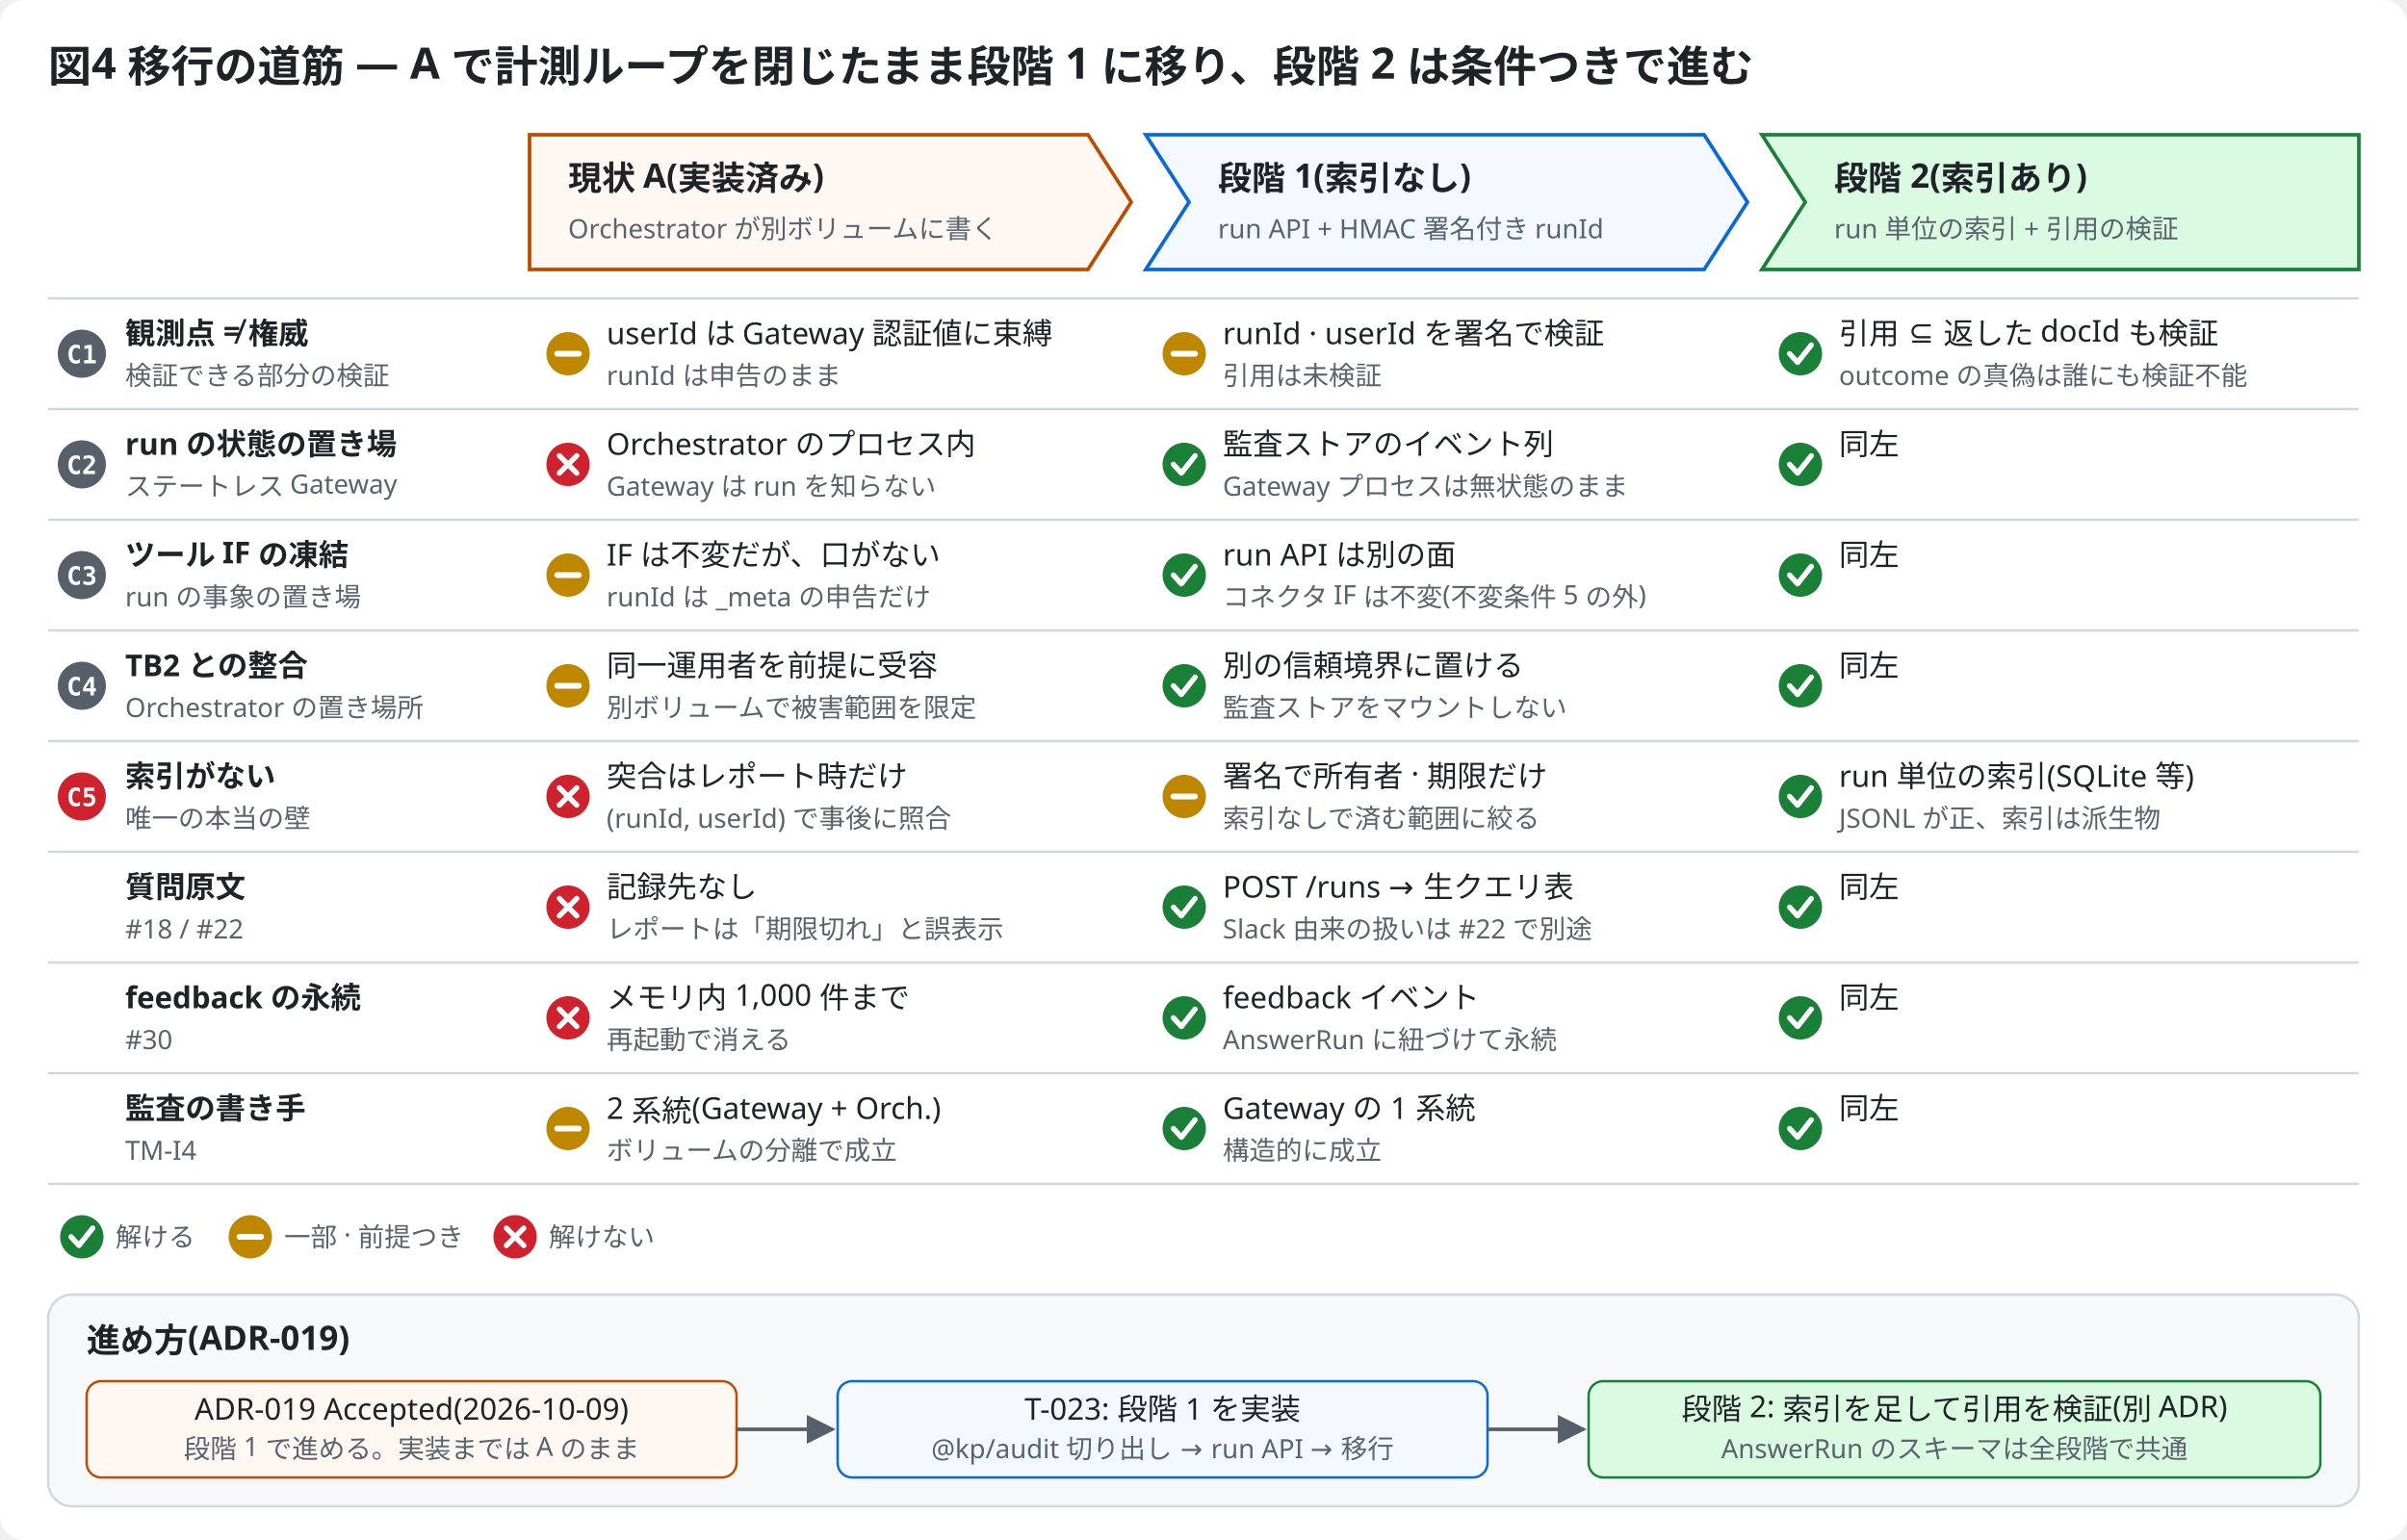
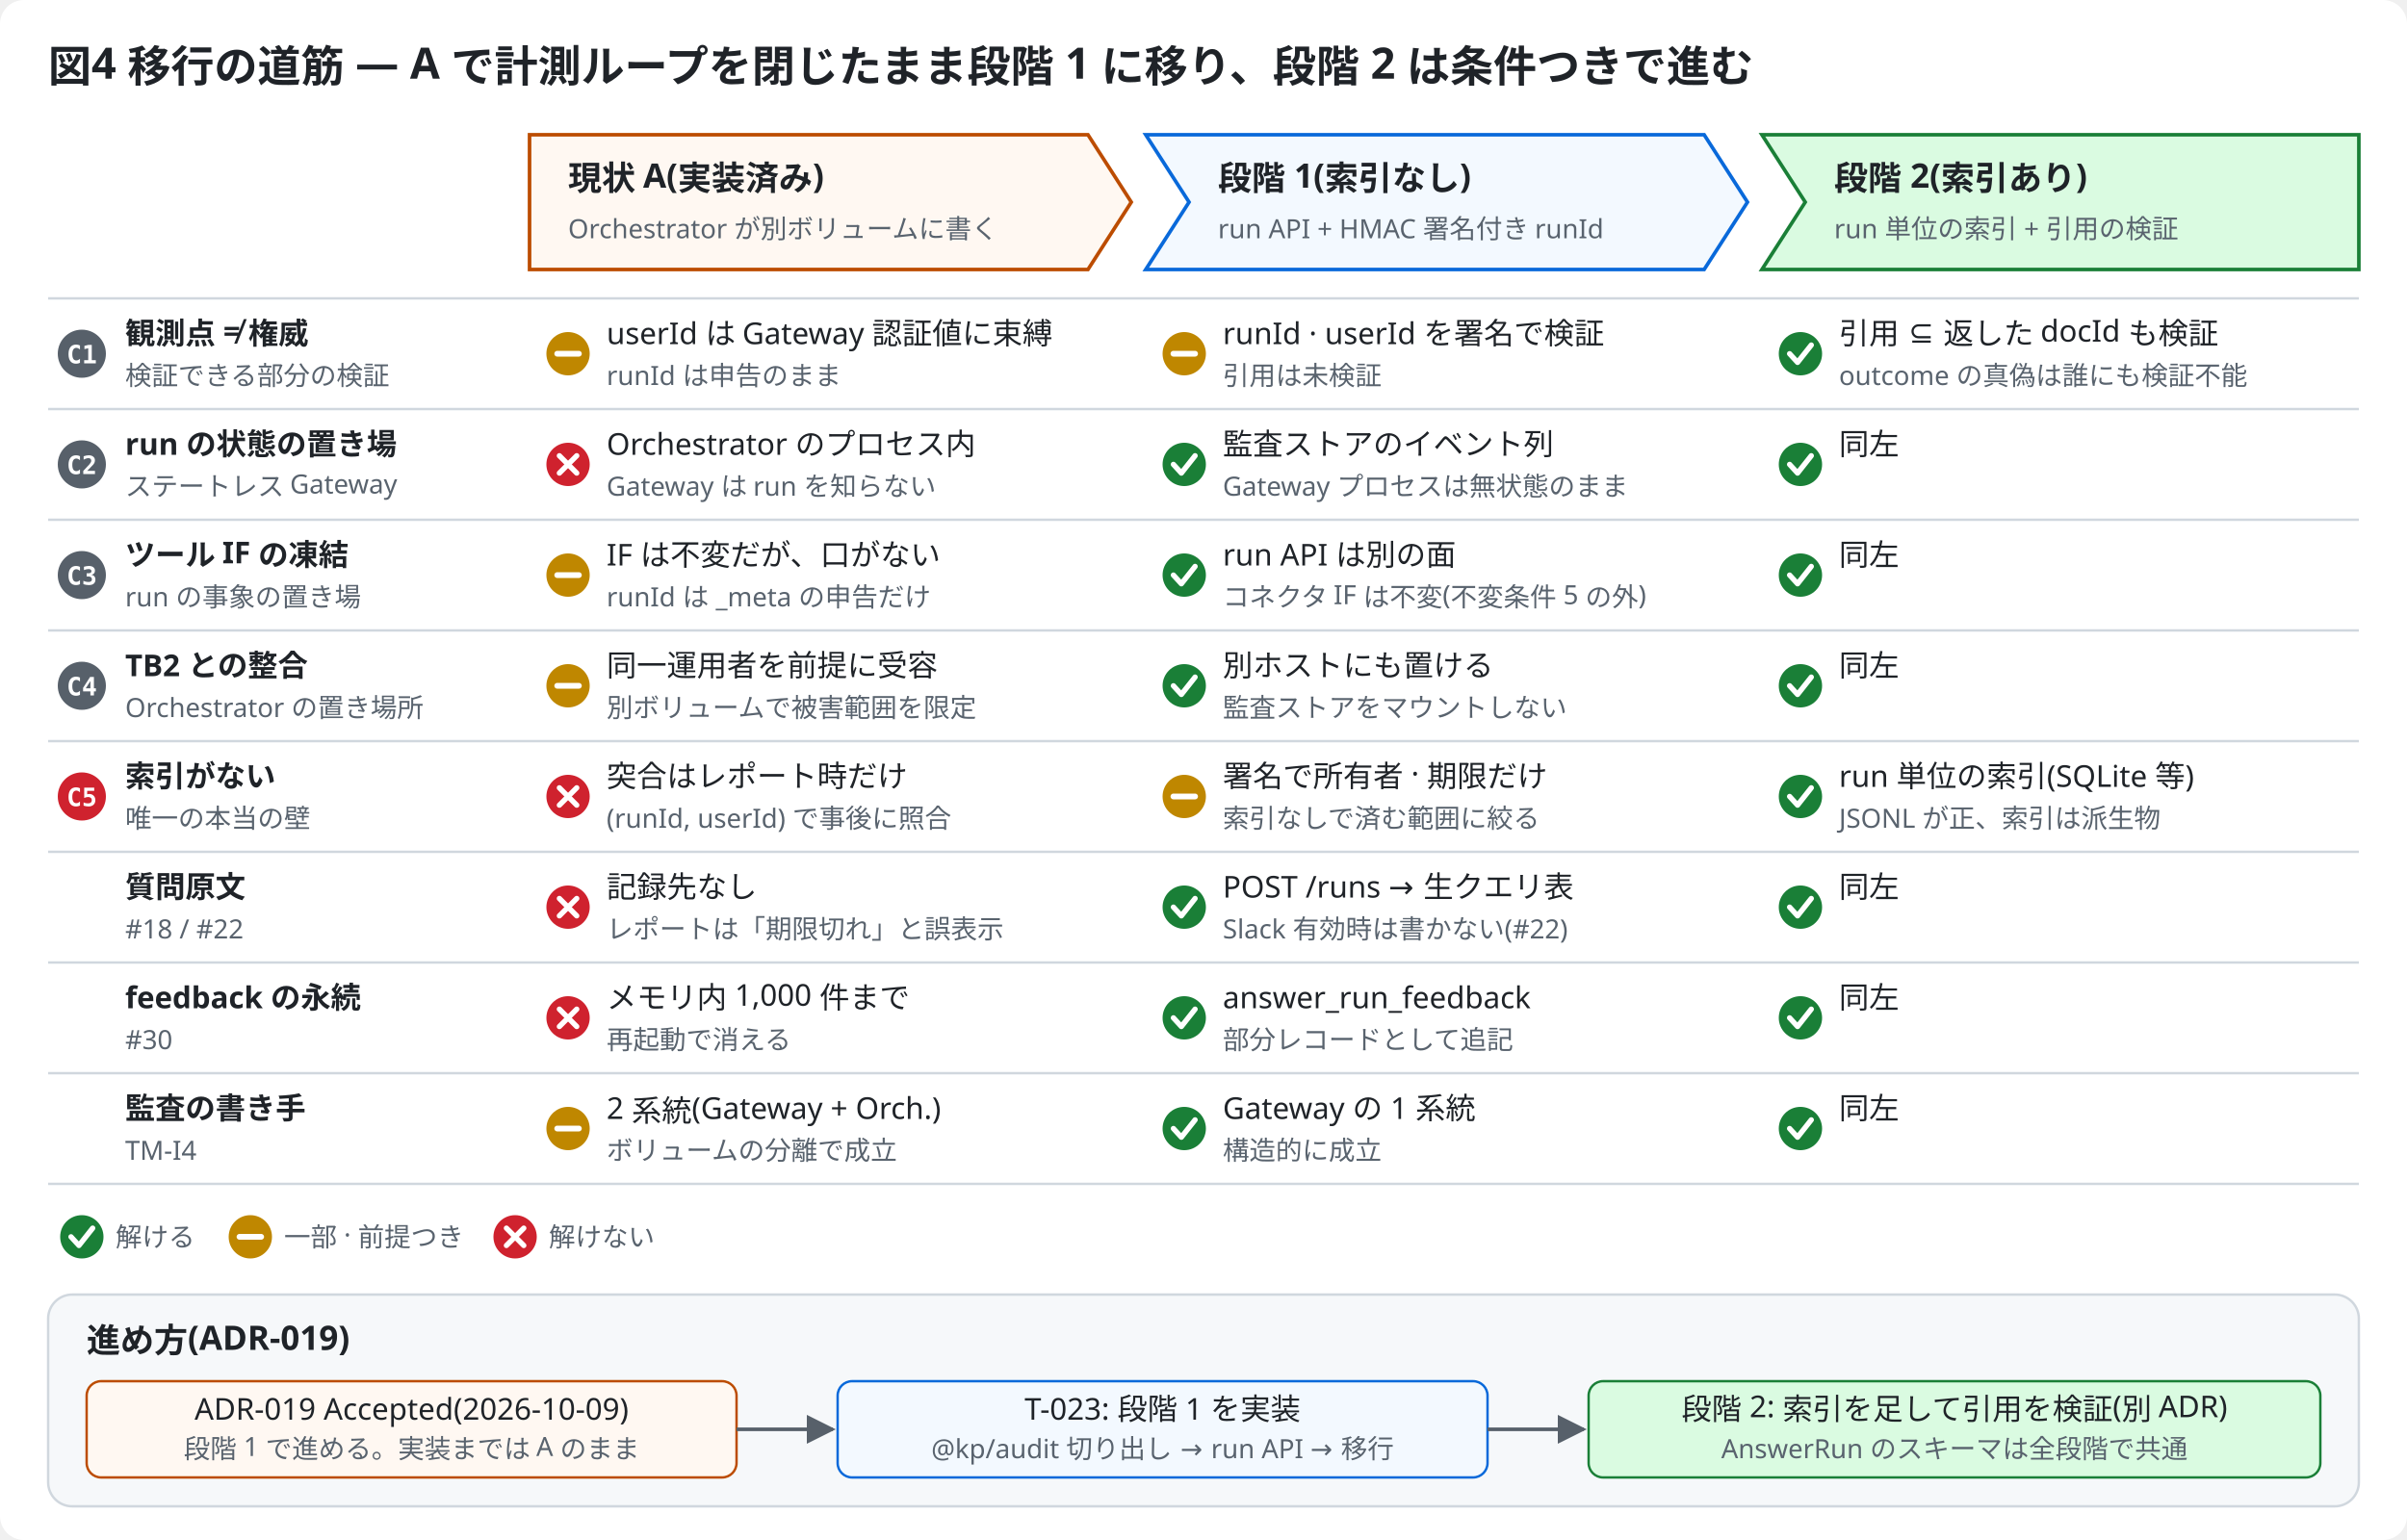
<svg xmlns="http://www.w3.org/2000/svg" viewBox="0 0 1000 640" width="1000" height="640" role="img" aria-labelledby="t4">
  <defs>
    <style>
      text { font-family: "Hiragino Sans", "Hiragino Kaku Gothic ProN", "Noto Sans JP", "Yu Gothic", Meiryo, "IPAPGothic", sans-serif; fill: #1f2328; }
      .title { font-size: 18px; font-weight: 700; }
      .h { font-size: 14px; font-weight: 700; }
      .t { font-size: 12.5px; }
      .s { font-size: 11px; fill: #59636e; }
      .rl { font-size: 12.5px; font-weight: 700; }
      .badge { font-size: 10.5px; font-weight: 700; fill: #ffffff; font-family: ui-monospace, SFMono-Regular, Menlo, Consolas, monospace; }
    </style>
    <marker id="a" viewBox="0 0 10 10" refX="9" refY="5" markerWidth="8" markerHeight="8" orient="auto">
      <path d="M0,0 L10,5 L0,10 z" fill="#57606a" />
    </marker>
    <g id="ok">
      <circle r="9" fill="#1a7f37" />
      <polyline points="-4.5,0 -1.2,3.6 4.5,-3.6" fill="none" stroke="#fff" stroke-width="2.2" stroke-linecap="round" stroke-linejoin="round" />
    </g>
    <g id="part">
      <circle r="9" fill="#bf8700" />
      <line x1="-4.5" y1="0" x2="4.5" y2="0" stroke="#fff" stroke-width="2.4" stroke-linecap="round" />
    </g>
    <g id="ng">
      <circle r="9" fill="#cf222e" />
      <line x1="-3.6" y1="-3.6" x2="3.6" y2="3.6" stroke="#fff" stroke-width="2.2" stroke-linecap="round" />
      <line x1="3.6" y1="-3.6" x2="-3.6" y2="3.6" stroke="#fff" stroke-width="2.2" stroke-linecap="round" />
    </g>
  </defs>
  <rect width="1000" height="640" rx="10" fill="#ffffff" />
  <text class="title" x="20" y="34">図4 移行の道筋 — A で計測ループを閉じたまま段階 1 に移り、段階 2 は条件つきで進む</text>
  <polygon points="220,56 452,56 470,84 452,112 220,112" fill="#fff8f2" stroke="#bc4c00" stroke-width="1.5" />
  <text class="h" x="236" y="79">現状 A(実装済み)</text>
  <text class="s" x="236" y="99">Orchestrator が別ボリュームに書く</text>
  <polygon points="476,56 708,56 726,84 708,112 476,112 494,84" fill="#f3f9ff" stroke="#0969da" stroke-width="1.5" />
  <text class="h" x="506" y="79">段階 1(索引なし)</text>
  <text class="s" x="506" y="99">run API + HMAC 署名付き runId</text>
  <polygon points="732,56 980,56 980,112 732,112 750,84" fill="#dafbe1" stroke="#1a7f37" stroke-width="1.5" />
  <text class="h" x="762" y="79">段階 2(索引あり)</text>
  <text class="s" x="762" y="99">run 単位の索引 + 引用の検証</text>
  <g>
    <line x1="20" y1="124" x2="980" y2="124" stroke="#d0d7de" />
    <line x1="20" y1="170" x2="980" y2="170" stroke="#d0d7de" />
    <line x1="20" y1="216" x2="980" y2="216" stroke="#d0d7de" />
    <line x1="20" y1="262" x2="980" y2="262" stroke="#d0d7de" />
    <line x1="20" y1="308" x2="980" y2="308" stroke="#d0d7de" />
    <line x1="20" y1="354" x2="980" y2="354" stroke="#d0d7de" />
    <line x1="20" y1="400" x2="980" y2="400" stroke="#d0d7de" />
    <line x1="20" y1="446" x2="980" y2="446" stroke="#d0d7de" />
    <line x1="20" y1="492" x2="980" y2="492" stroke="#d0d7de" />
    <circle cx="34" cy="147" r="10" fill="#57606a" />
    <text class="badge" x="34" y="151" text-anchor="middle">C1</text>
    <text class="rl" x="52" y="143">観測点 ≠ 権威</text>
    <text class="s" x="52" y="160">検証できる部分の検証</text>
    <use href="#part" x="236" y="147" />
    <text class="t" x="252" y="143">userId は Gateway 認証値に束縛</text>
    <text class="s" x="252" y="160">runId は申告のまま</text>
    <use href="#part" x="492" y="147" />
    <text class="t" x="508" y="143">runId · userId を署名で検証</text>
    <text class="s" x="508" y="160">引用は未検証</text>
    <use href="#ok" x="748" y="147" />
    <text class="t" x="764" y="143">引用 ⊆ 返した docId も検証</text>
    <text class="s" x="764" y="160">outcome の真偽は誰にも検証不能</text>
    <circle cx="34" cy="193" r="10" fill="#57606a" />
    <text class="badge" x="34" y="197" text-anchor="middle">C2</text>
    <text class="rl" x="52" y="189">run の状態の置き場</text>
    <text class="s" x="52" y="206">ステートレス Gateway</text>
    <use href="#ng" x="236" y="193" />
    <text class="t" x="252" y="189">Orchestrator のプロセス内</text>
    <text class="s" x="252" y="206">Gateway は run を知らない</text>
    <use href="#ok" x="492" y="193" />
    <text class="t" x="508" y="189">監査ストアのイベント列</text>
    <text class="s" x="508" y="206">Gateway プロセスは無状態のまま</text>
    <use href="#ok" x="748" y="193" />
    <text class="t" x="764" y="189">同左</text>
    <circle cx="34" cy="239" r="10" fill="#57606a" />
    <text class="badge" x="34" y="243" text-anchor="middle">C3</text>
    <text class="rl" x="52" y="235">ツール IF の凍結</text>
    <text class="s" x="52" y="252">run の事象の置き場</text>
    <use href="#part" x="236" y="239" />
    <text class="t" x="252" y="235">IF は不変だが、口がない</text>
    <text class="s" x="252" y="252">runId は _meta の申告だけ</text>
    <use href="#ok" x="492" y="239" />
    <text class="t" x="508" y="235">run API は別の面</text>
    <text class="s" x="508" y="252">コネクタ IF は不変(不変条件 5 の外)</text>
    <use href="#ok" x="748" y="239" />
    <text class="t" x="764" y="235">同左</text>
    <circle cx="34" cy="285" r="10" fill="#57606a" />
    <text class="badge" x="34" y="289" text-anchor="middle">C4</text>
    <text class="rl" x="52" y="281">TB2 との整合</text>
    <text class="s" x="52" y="298">Orchestrator の置き場所</text>
    <use href="#part" x="236" y="285" />
    <text class="t" x="252" y="281">同一運用者を前提に受容</text>
    <text class="s" x="252" y="298">別ボリュームで被害範囲を限定</text>
    <use href="#ok" x="492" y="285" />
-     <text class="t" x="508" y="281">別の信頼境界に置ける</text>
+     <text class="t" x="508" y="281">別ホストにも置ける</text>
    <text class="s" x="508" y="298">監査ストアをマウントしない</text>
    <use href="#ok" x="748" y="285" />
    <text class="t" x="764" y="281">同左</text>
    <circle cx="34" cy="331" r="10" fill="#cf222e" />
    <text class="badge" x="34" y="335" text-anchor="middle">C5</text>
    <text class="rl" x="52" y="327">索引がない</text>
    <text class="s" x="52" y="344">唯一の本当の壁</text>
    <use href="#ng" x="236" y="331" />
    <text class="t" x="252" y="327">突合はレポート時だけ</text>
    <text class="s" x="252" y="344">(runId, userId) で事後に照合</text>
    <use href="#part" x="492" y="331" />
    <text class="t" x="508" y="327">署名で所有者 · 期限だけ</text>
    <text class="s" x="508" y="344">索引なしで済む範囲に絞る</text>
    <use href="#ok" x="748" y="331" />
    <text class="t" x="764" y="327">run 単位の索引(SQLite 等)</text>
    <text class="s" x="764" y="344">JSONL が正、索引は派生物</text>
    <text class="rl" x="52" y="373">質問原文</text>
    <text class="s" x="52" y="390">#18 / #22</text>
    <use href="#ng" x="236" y="377" />
    <text class="t" x="252" y="373">記録先なし</text>
    <text class="s" x="252" y="390">レポートは「期限切れ」と誤表示</text>
    <use href="#ok" x="492" y="377" />
    <text class="t" x="508" y="373">POST /runs → 生クエリ表</text>
-     <text class="s" x="508" y="390">Slack 由来の扱いは #22 で別途</text>
+     <text class="s" x="508" y="390">Slack 有効時は書かない(#22)</text>
    <use href="#ok" x="748" y="377" />
    <text class="t" x="764" y="373">同左</text>
    <text class="rl" x="52" y="419">feedback の永続</text>
    <text class="s" x="52" y="436">#30</text>
    <use href="#ng" x="236" y="423" />
    <text class="t" x="252" y="419">メモリ内 1,000 件まで</text>
    <text class="s" x="252" y="436">再起動で消える</text>
    <use href="#ok" x="492" y="423" />
-     <text class="t" x="508" y="419">feedback イベント</text>
-     <text class="s" x="508" y="436">AnswerRun に紐づけて永続</text>
+     <text class="t" x="508" y="419">answer_run_feedback</text>
+     <text class="s" x="508" y="436">部分レコードとして追記</text>
    <use href="#ok" x="748" y="423" />
    <text class="t" x="764" y="419">同左</text>
    <text class="rl" x="52" y="465">監査の書き手</text>
    <text class="s" x="52" y="482">TM-I4</text>
    <use href="#part" x="236" y="469" />
    <text class="t" x="252" y="465">2 系統(Gateway + Orch.)</text>
    <text class="s" x="252" y="482">ボリュームの分離で成立</text>
    <use href="#ok" x="492" y="469" />
    <text class="t" x="508" y="465">Gateway の 1 系統</text>
    <text class="s" x="508" y="482">構造的に成立</text>
    <use href="#ok" x="748" y="469" />
    <text class="t" x="764" y="465">同左</text>
  </g>
  <use href="#ok" x="34" y="514" />
  <text class="s" x="48" y="518">解ける</text>
  <use href="#part" x="104" y="514" />
  <text class="s" x="118" y="518">一部 · 前提つき</text>
  <use href="#ng" x="214" y="514" />
  <text class="s" x="228" y="518">解けない</text>
  <rect x="20" y="538" width="960" height="88" rx="10" fill="#f6f8fa" stroke="#d0d7de" />
  <text class="h" x="36" y="562">進め方(ADR-019)</text>
  <rect x="36" y="574" width="270" height="40" rx="6" fill="#fff8f2" stroke="#bc4c00" />
  <text class="t" x="171" y="590" text-anchor="middle">ADR-019 Accepted(2026-10-09)</text>
  <text class="s" x="171" y="606" text-anchor="middle">段階 1 で進める。実装までは A のまま</text>
  <line x1="306" y1="594" x2="346" y2="594" stroke="#57606a" stroke-width="1.5" marker-end="url(#a)" />
  <rect x="348" y="574" width="270" height="40" rx="6" fill="#f3f9ff" stroke="#0969da" />
  <text class="t" x="483" y="590" text-anchor="middle">T-023: 段階 1 を実装</text>
  <text class="s" x="483" y="606" text-anchor="middle">@kp/audit 切り出し → run API → 移行</text>
  <line x1="618" y1="594" x2="658" y2="594" stroke="#57606a" stroke-width="1.5" marker-end="url(#a)" />
  <rect x="660" y="574" width="304" height="40" rx="6" fill="#dafbe1" stroke="#1a7f37" />
  <text class="t" x="812" y="590" text-anchor="middle">段階 2: 索引を足して引用を検証(別 ADR)</text>
  <text class="s" x="812" y="606" text-anchor="middle">AnswerRun のスキーマは全段階で共通</text>
</svg>
